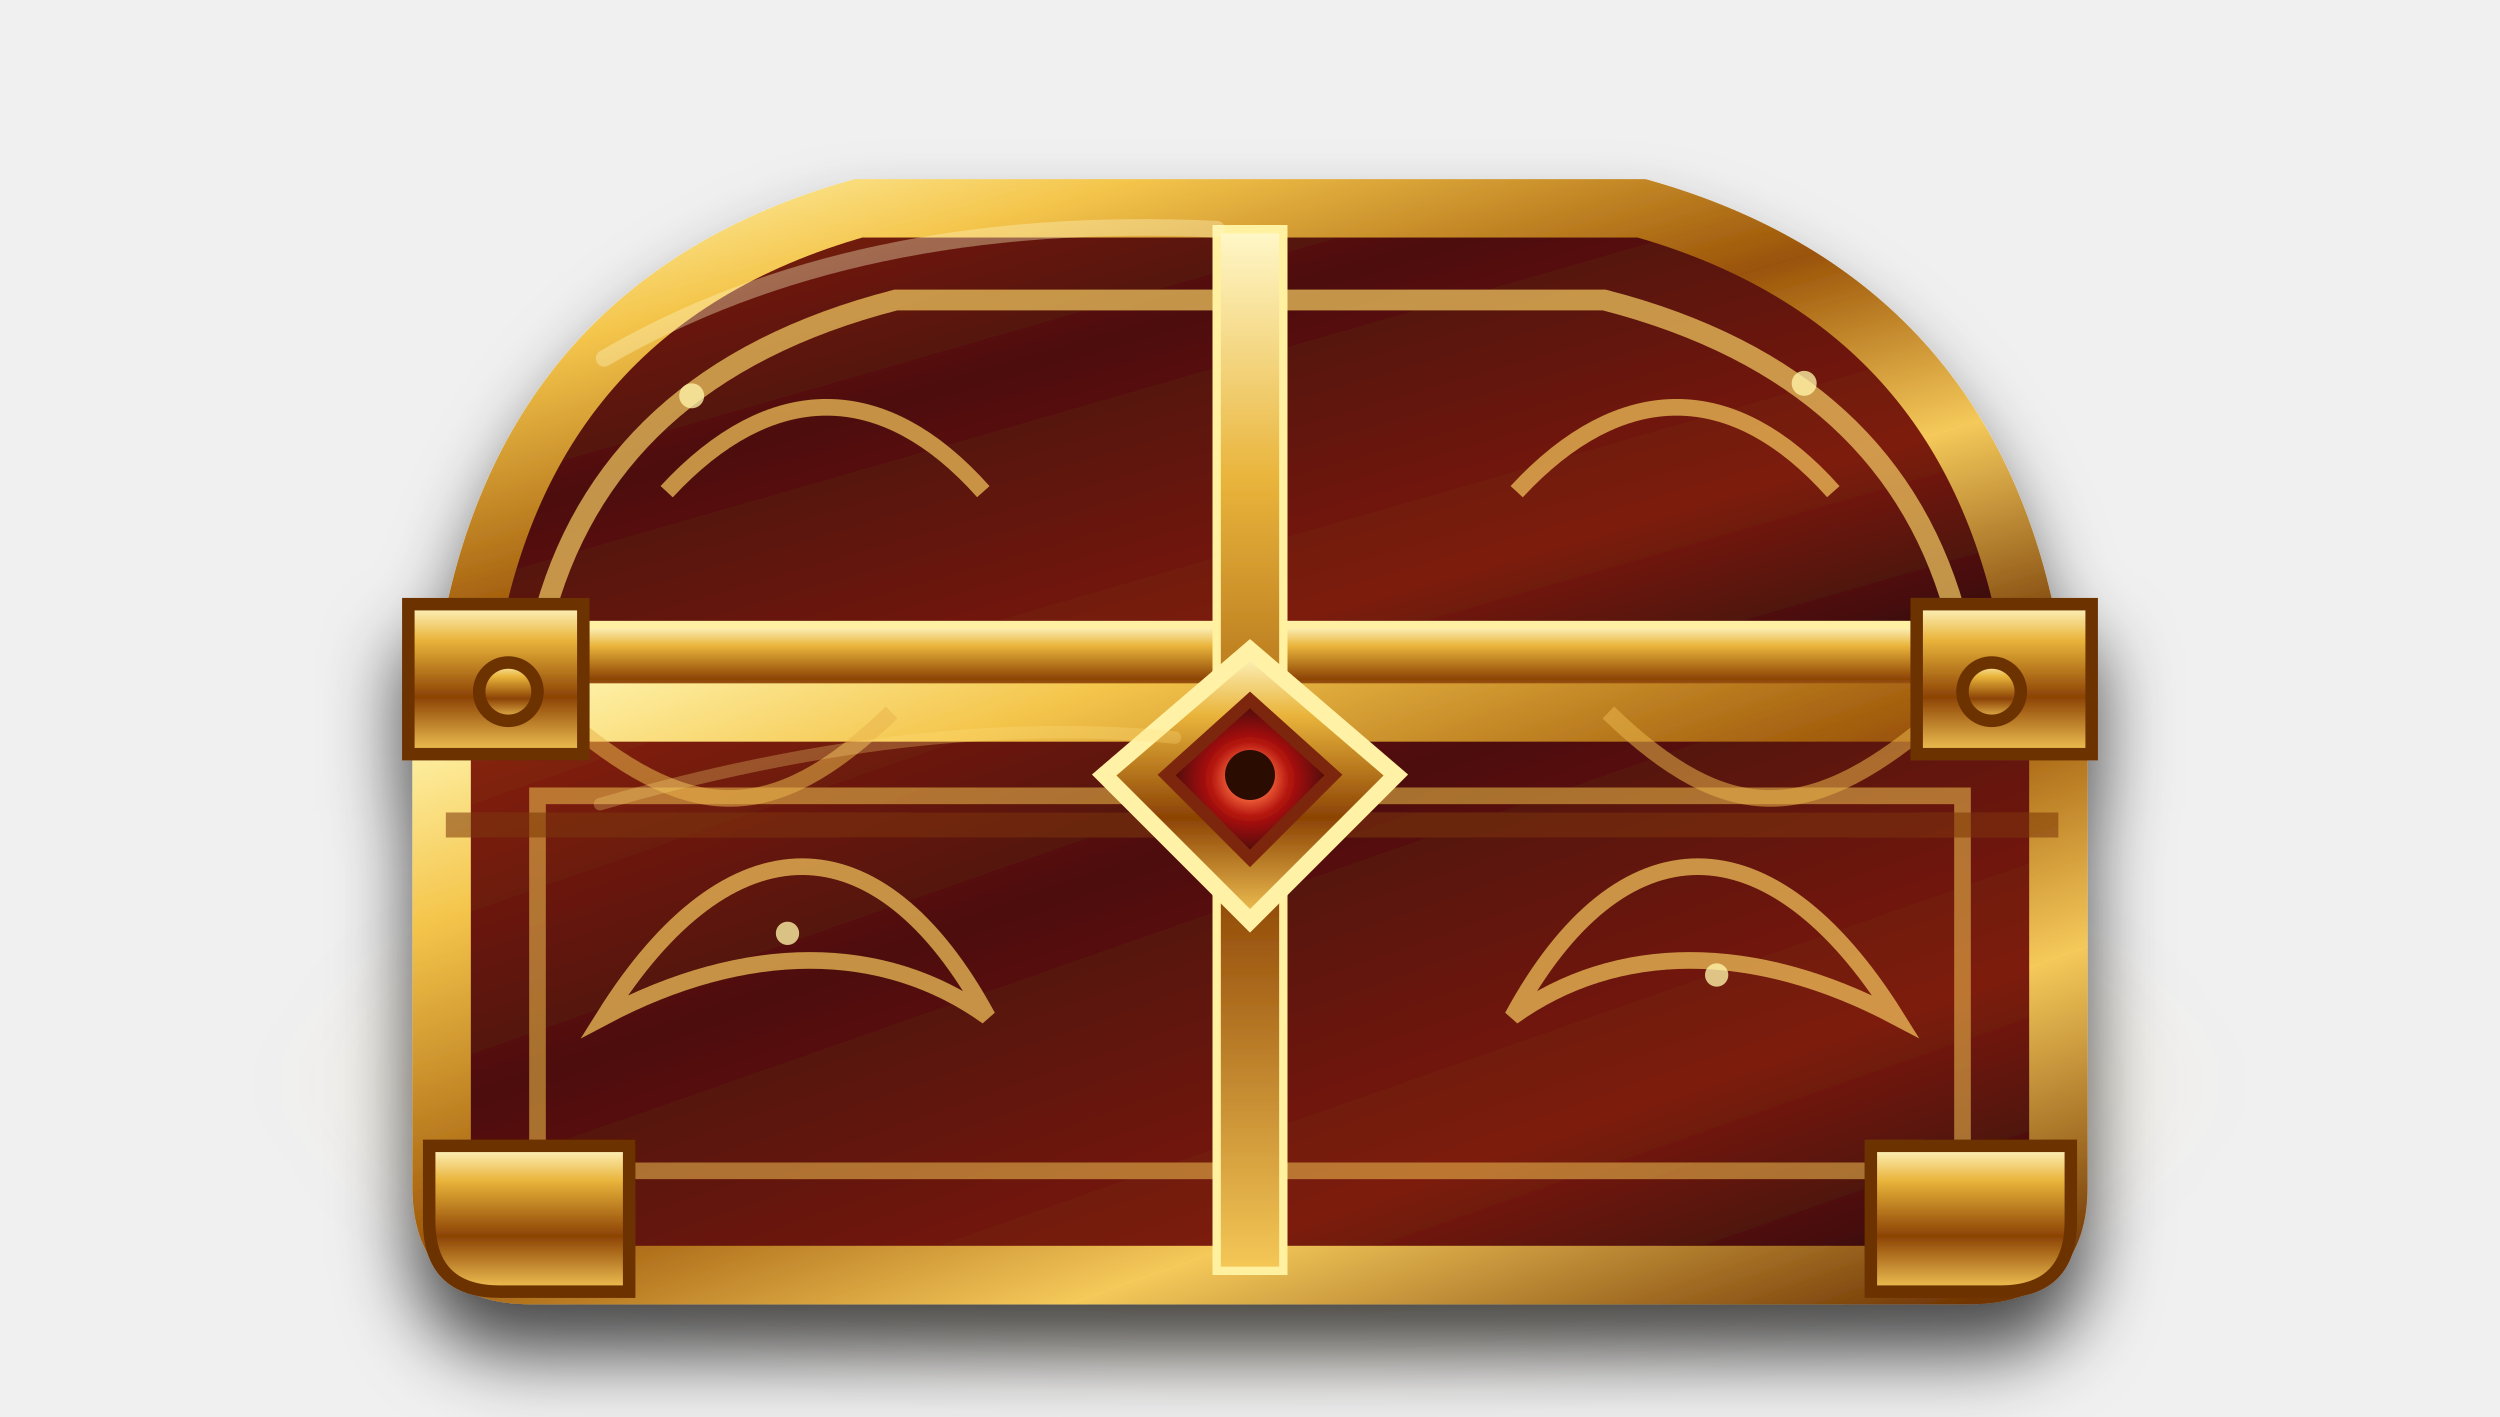
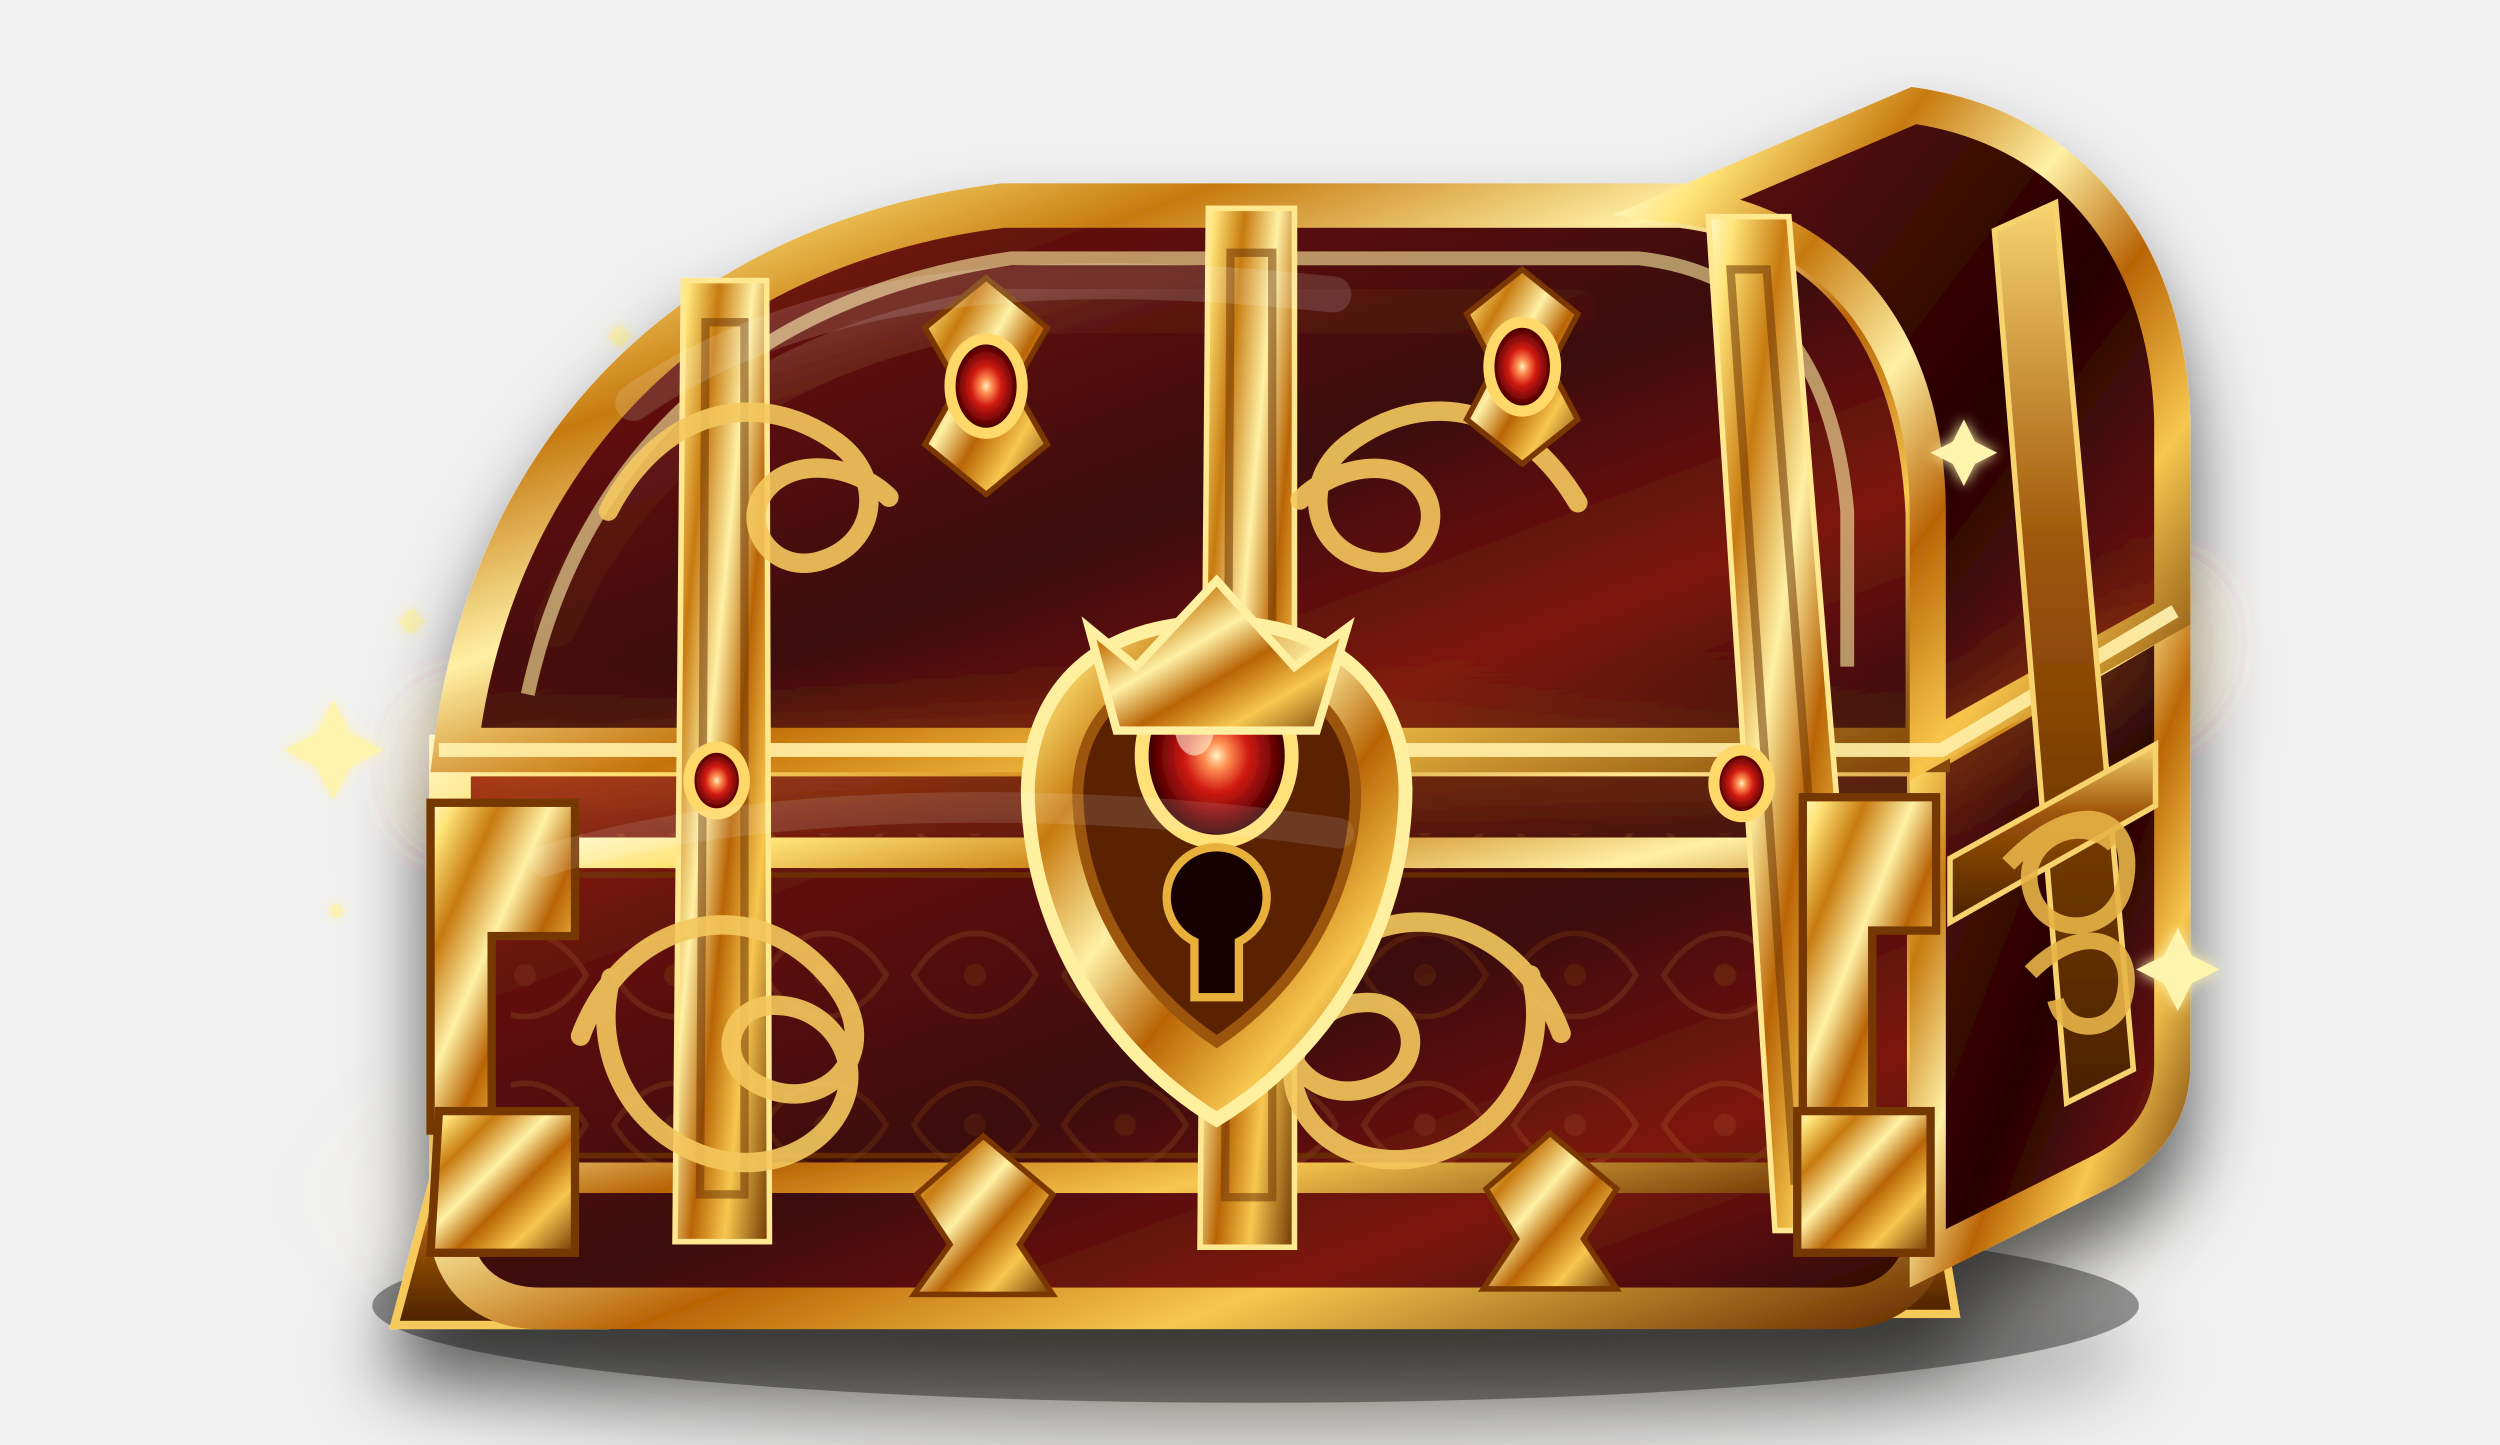
- <svg xmlns="http://www.w3.org/2000/svg" viewBox="0 0 600 340" role="img" aria-label="皇家鎏金宝箱">
+ <svg xmlns="http://www.w3.org/2000/svg" viewBox="0 0 900 520" role="img" aria-label="皇家鎏金宝箱">
  <defs>
    <linearGradient id="gold" x1="0" y1="0" x2="1" y2="1">
-       <stop stop-color="#fff4ad" />
-       <stop offset=".18" stop-color="#f4c54b" />
-       <stop offset=".48" stop-color="#9a5307" />
-       <stop offset=".72" stop-color="#f5c95a" />
+       <stop offset="0" stop-color="#fff8c8" />
+       <stop offset=".08" stop-color="#ffe478" />
+       <stop offset=".24" stop-color="#c77a10" />
+       <stop offset=".42" stop-color="#fff1a5" />
+       <stop offset=".58" stop-color="#b96405" />
+       <stop offset=".76" stop-color="#f7c74f" />
      <stop offset="1" stop-color="#6f3503" />
    </linearGradient>
-     <linearGradient id="gold2" x1="0" y1="0" x2="0" y2="1">
-       <stop stop-color="#fff8c9" />
-       <stop offset=".24" stop-color="#e9b43b" />
-       <stop offset=".62" stop-color="#8c4304" />
-       <stop offset="1" stop-color="#f5c857" />
+     <linearGradient id="goldDark" x1="0" y1="0" x2="0" y2="1">
+       <stop stop-color="#f7d36f" />
+       <stop offset=".38" stop-color="#9f5508" />
+       <stop offset="1" stop-color="#4a2101" />
    </linearGradient>
-     <linearGradient id="red" x1="0" y1="0" x2="1" y2="1">
-       <stop stop-color="#8d250f" />
-       <stop offset=".35" stop-color="#4d0f08" />
-       <stop offset=".72" stop-color="#7d1d0d" />
-       <stop offset="1" stop-color="#260706" />
+     <linearGradient id="redFront" x1="0" y1="0" x2="1" y2="1">
+       <stop stop-color="#a42c16" />
+       <stop offset=".22" stop-color="#64120b" />
+       <stop offset=".52" stop-color="#3b0807" />
+       <stop offset=".76" stop-color="#7d180e" />
+       <stop offset="1" stop-color="#250304" />
+     </linearGradient>
+     <linearGradient id="redSide" x1="0" y1="0" x2="1" y2="1">
+       <stop stop-color="#63110a" />
+       <stop offset=".55" stop-color="#260304" />
+       <stop offset="1" stop-color="#8b1c0f" />
    </linearGradient>
    <radialGradient id="ruby">
-       <stop stop-color="#fff2b4" />
-       <stop offset=".18" stop-color="#ff7344" />
-       <stop offset=".48" stop-color="#b3130d" />
-       <stop offset="1" stop-color="#3b0304" />
+       <stop offset="0" stop-color="#fff2c3" />
+       <stop offset=".16" stop-color="#ff8f52" />
+       <stop offset=".42" stop-color="#d21b12" />
+       <stop offset=".75" stop-color="#6e0505" />
+       <stop offset="1" stop-color="#220003" />
    </radialGradient>
    <radialGradient id="glow">
-       <stop stop-color="#fffbd4" stop-opacity=".95" />
-       <stop offset=".22" stop-color="#ffd85b" stop-opacity=".65" />
-       <stop offset=".56" stop-color="#ffad21" stop-opacity=".22" />
-       <stop offset="1" stop-color="#ff9b17" stop-opacity="0" />
+       <stop stop-color="#fff8bd" stop-opacity=".92" />
+       <stop offset=".18" stop-color="#ffd85e" stop-opacity=".72" />
+       <stop offset=".48" stop-color="#ffb52b" stop-opacity=".28" />
+       <stop offset="1" stop-color="#ff9f16" stop-opacity="0" />
    </radialGradient>
-     <filter id="shadow" x="-30%" y="-30%" width="160%" height="180%">
-       <feGaussianBlur in="SourceAlpha" stdDeviation="9" />
-       <feOffset dy="12" />
+     <linearGradient id="glass" x1="0" y1="0" x2="1" y2="1">
+       <stop stop-color="#ffffff" stop-opacity=".5" />
+       <stop offset=".28" stop-color="#fff2c7" stop-opacity=".08" />
+       <stop offset="1" stop-color="#ffcc61" stop-opacity="0" />
+     </linearGradient>
+     <filter id="shadow" x="-30%" y="-30%" width="170%" height="190%">
+       <feGaussianBlur in="SourceAlpha" stdDeviation="13" />
+       <feOffset dy="18" />
      <feComponentTransfer>
-         <feFuncA type="linear" slope=".7" />
+         <feFuncA type="linear" slope=".62" />
      </feComponentTransfer>
      <feMerge>
        <feMergeNode />
        <feMergeNode in="SourceGraphic" />
      </feMerge>
    </filter>
-     <filter id="soft" x="-50%" y="-50%" width="200%" height="200%">
-       <feGaussianBlur stdDeviation="10" />
+     <filter id="soft" x="-80%" y="-80%" width="260%" height="260%">
+       <feGaussianBlur stdDeviation="16" />
    </filter>
+     <filter id="spark" x="-200%" y="-200%" width="500%" height="500%">
+       <feGaussianBlur stdDeviation="2.5" result="b" />
+       <feMerge>
+         <feMergeNode in="b" />
+         <feMergeNode in="SourceGraphic" />
+       </feMerge>
+     </filter>
+     <pattern id="engrave" width="54" height="54" patternUnits="userSpaceOnUse">
+       <path d="M5 27c12-20 32-20 44 0-12 20-32 20-44 0Z" fill="none" stroke="#f7ca5a" stroke-opacity=".16" stroke-width="2" />
+       <circle cx="27" cy="27" r="4" fill="#ffd96a" fill-opacity=".12" />
+     </pattern>
  </defs>
-   <ellipse cx="300" cy="260" rx="230" ry="68" fill="url(#glow)" opacity=".7" filter="url(#soft)" />
+   <ellipse cx="450" cy="430" rx="340" ry="86" fill="url(#glow)" opacity=".55" filter="url(#soft)" />
+   <g opacity=".75" filter="url(#spark)" fill="#fff1a0">
+     <path d="M145 220h7v7h-7z" transform="rotate(45 148 223)" />
+     <path d="M764 186h8v8h-8z" transform="rotate(45 768 190)" />
+     <path d="M220 118h6v6h-6z" transform="rotate(45 223 121)" />
+     <circle cx="706" cy="92" r="3" />
+     <circle cx="121" cy="328" r="2.5" />
+   </g>
  <g filter="url(#shadow)">
-     <path d="M112 158 Q125 73 206 50 H394 Q475 73 488 158 Z" fill="url(#red)" stroke="url(#gold)" stroke-width="14" />
-     <path d="M130 150 Q145 90 215 72 H385 Q455 90 470 150" fill="none" stroke="#f5cd65" stroke-width="5" opacity=".7" />
-     <path d="M103 150 H497 V171 H103 Z" fill="url(#gold2)" stroke="#fff0a3" stroke-width="2" />
-     <path d="M106 171 H494 V285 Q494 306 473 306 H127 Q106 306 106 285 Z" fill="url(#red)" stroke="url(#gold)" stroke-width="14" />
-     <path d="M129 191 H471 V281 H129 Z" fill="none" stroke="#f1bf4f" stroke-width="4" opacity=".55" />
-     <path d="M292 55 H308 V305 H292 Z" fill="url(#gold2)" stroke="#fff1a0" stroke-width="2" />
-     <path d="M107 198 H494" stroke="#7b3505" stroke-width="6" opacity=".55" />
-     <path d="M134 171 C165 198 185 199 214 171" fill="none" stroke="#e9b44a" stroke-width="4" opacity=".55" />
-     <path d="M386 171 C415 199 435 198 466 171" fill="none" stroke="#e9b44a" stroke-width="4" opacity=".55" />
-     <g fill="none" stroke="#f3c45b" stroke-width="4" opacity=".72">
-       <path d="M145 244c30-48 66-48 92 0-25-18-58-18-92 0Z" />
-       <path d="M455 244c-30-48-66-48-92 0 25-18 58-18 92 0Z" />
-       <path d="M160 118c25-27 52-27 76 0M364 118c25-27 52-27 76 0" />
+     <ellipse cx="452" cy="470" rx="318" ry="35" fill="#000" opacity=".38" />
+     <g fill="url(#goldDark)" stroke="#f5c95a" stroke-width="3">
+       <path d="M156 425h72l-10 52h-76z" />
+       <path d="M626 425h70l8 48h-78z" />
+       <path d="M702 393l61-26 8 45-65 31z" />
    </g>
-     <g fill="url(#gold2)" stroke="#6c3203" stroke-width="3">
-       <path d="M98 145h42v36H98zM460 145h42v36H460z" />
-       <path d="M103 275h48v35h-31q-17 0-17-17zM449 275h48v18q0 17-17 17h-31z" />
-       <circle cx="122" cy="166" r="7" />
-       <circle cx="478" cy="166" r="7" />
+     <path d="M162 272H694v168c0 19-13 31-31 31H194c-19 0-32-12-32-31Z" fill="url(#redFront)" stroke="url(#gold)" stroke-width="15" />
+     <path d="M694 272l88-51v162c0 18-10 31-26 39l-62 31Z" fill="url(#redSide)" stroke="url(#gold)" stroke-width="13" />
+     <path d="M184 300h486v134H184Z" fill="url(#engrave)" opacity=".7" />
+     <path d="M164 270C177 164 248 88 361 74h244c56 7 86 47 89 111v85Z" fill="url(#redFront)" stroke="url(#gold)" stroke-width="16" />
+     <path d="M694 270v-85c0-64-34-104-89-111l84-36c55 8 91 50 93 113v70Z" fill="url(#redSide)" stroke="url(#gold)" stroke-width="13" />
+     <path d="M190 250c18-84 78-143 174-157h226c45 5 70 36 75 91v56" fill="none" stroke="#fff0a3" stroke-width="5" opacity=".6" />
+     <path d="M200 225c26-62 82-102 160-113h207" fill="none" stroke="url(#glass)" stroke-width="16" stroke-linecap="round" opacity=".55" />
+     <path d="M158 270H699l84-50" fill="none" stroke="#fff6b9" stroke-width="5" opacity=".92" />
+     <path d="M160 276H696l85-49" fill="none" stroke="#ffbd2e" stroke-width="15" opacity=".42" filter="url(#soft)" />
+     <path d="M177 307H678M177 424H678" stroke="url(#gold)" stroke-width="11" />
+     <path d="M185 315H670M185 416H670" stroke="#6f3504" stroke-width="2" opacity=".75" />
+     <g fill="url(#gold)" stroke="#ffe890" stroke-width="2">
+       <path d="M246 101h30l1 346h-34z" />
+       <path d="M435 75h31v374h-34z" />
+       <path d="M615 78h29l30 365h-35z" />
    </g>
-     <g transform="translate(300 186)">
-       <path d="M0-30 35 0 0 35-35 0Z" fill="url(#gold2)" stroke="#fff2a7" stroke-width="4" />
-       <path d="M0-18 20 0 0 20-20 0Z" fill="url(#ruby)" stroke="#7b2507" stroke-width="3" />
-       <circle cx="0" cy="0" r="6" fill="#2b0903" />
+     <g fill="none" stroke="#6f3703" stroke-width="3" opacity=".55">
+       <path d="M254 116h14v314h-16z" />
+       <path d="M443 91h15v340h-17z" />
+       <path d="M623 97h13l26 328h-16z" />
    </g>
-     <g fill="#fff4a8" opacity=".78">
-       <circle cx="166" cy="95" r="3" />
-       <circle cx="433" cy="92" r="3" />
-       <circle cx="189" cy="224" r="2.8" />
-       <circle cx="412" cy="234" r="2.8" />
+     <g fill="url(#goldDark)" stroke="#f7d36d" stroke-width="2">
+       <path d="M718 83l22-10 28 312-24 12z" />
+       <path d="M702 309l74-41v22l-74 42z" />
    </g>
-     <path d="M145 86 Q205 51 292 55" fill="none" stroke="#fff7c7" stroke-width="4" opacity=".36" stroke-linecap="round" />
-     <path d="M144 193 Q220 171 282 177" fill="none" stroke="#ffdf7c" stroke-width="3" opacity=".28" stroke-linecap="round" />
+     <g fill="url(#gold)" stroke="#753703" stroke-width="3">
+       <path d="M155 289h52v48h-30v70h-22z" />
+       <path d="M649 287h48v48h-23v72h-25z" />
+       <path d="M158 400h49v51h-52z" />
+       <path d="M647 400h48v51h-48z" />
+     </g>
+     <g fill="none" stroke="#f4c85d" stroke-width="7" stroke-linecap="round" stroke-linejoin="round" opacity=".9">
+       <path d="M209 373c16-43 64-55 92-18 18 24-4 47-27 36-18-8-12-31 7-29 17 1 29 18 23 34-7 19-31 28-53 19-25-10-38-37-31-63" />
+       <path d="M562 372c-16-43-64-55-92-18-18 24 4 47 27 36 18-8 12-31-7-29-17 1-29 18-23 34 7 19 31 28 53 19 25-10 38-37 31-63" />
+       <path d="M219 184c18-35 52-46 82-25 18 13 15 37-6 43-18 5-30-15-18-27 11-11 32-7 43 4" />
+       <path d="M568 181c-20-34-54-43-83-21-17 13-13 38 8 42 18 4 29-16 17-28-11-10-31-5-42 6" />
+     </g>
+     <g fill="url(#gold)" stroke="#7a3904" stroke-width="2">
+       <path d="M333 118l22-18 22 18-12 21 12 21-22 18-22-18 12-21z" />
+       <path d="M528 113l20-16 20 16-10 19 10 19-20 16-20-16 10-19z" />
+       <path d="M330 430l24-21 25 21-12 18 12 18h-50l13-18z" />
+       <path d="M535 428l23-20 24 20-12 18 12 18h-48l12-18z" />
+     </g>
+     <g fill="url(#ruby)" stroke="#ffd86b" stroke-width="4">
+       <ellipse cx="355" cy="139" rx="13" ry="17" />
+       <ellipse cx="548" cy="132" rx="12" ry="16" />
+       <ellipse cx="258" cy="281" rx="10" ry="12" />
+       <ellipse cx="627" cy="282" rx="10" ry="12" />
+     </g>
+     <g transform="translate(438 286)">
+       <path d="M0-62C42-62 67-39 68-2c0 45-24 92-68 119-44-27-68-74-68-119 1-37 26-60 68-60Z" fill="url(#gold)" stroke="#fff0a0" stroke-width="5" />
+       <path d="M0-45C31-45 49-29 50-1c0 33-17 68-50 90-33-22-50-57-50-90 1-28 19-44 50-44Z" fill="#5a2105" stroke="#9b5408" stroke-width="4" />
+       <ellipse cx="0" cy="-14" rx="27" ry="31" fill="url(#ruby)" stroke="#ffe178" stroke-width="5" />
+       <ellipse cx="-8" cy="-24" rx="7" ry="10" fill="#fff8df" opacity=".58" />
+       <path d="M0 19c10 0 18 8 18 18 0 7-4 13-10 16v20H-8V53c-6-3-10-9-10-16 0-10 8-18 18-18Z" fill="#190300" stroke="#e8b13b" stroke-width="3" />
+     </g>
+     <path d="M392 226l17 14 29-31 28 31 19-14-11 37h-72z" fill="url(#gold)" stroke="#fff0a1" stroke-width="3" />
+     <g fill="none" stroke="#e7b346" stroke-width="6" opacity=".9">
+       <path d="M723 311c26-27 47-17 42 7-4 20-30 20-34 2-4-17 17-28 30-16" />
+       <path d="M731 350c20-20 38-11 34 8-3 15-22 15-25 2" />
+     </g>
+     <path d="M196 310c82-26 207-22 286-10" fill="none" stroke="#fff" stroke-opacity=".12" stroke-width="11" stroke-linecap="round" />
+     <path d="M228 145c73-51 174-47 252-39" fill="none" stroke="#fff" stroke-opacity=".14" stroke-width="13" stroke-linecap="round" />
+   </g>
+   <g fill="#fff4ad" filter="url(#spark)">
+     <path d="M120 252l6 12 12 6-12 6-6 12-6-12-12-6 12-6Z" />
+     <path d="M784 334l5 10 10 5-10 5-5 10-5-10-10-5 10-5Z" />
+     <path d="M707 151l4 8 8 4-8 4-4 8-4-8-8-4 8-4Z" />
  </g>
</svg>
